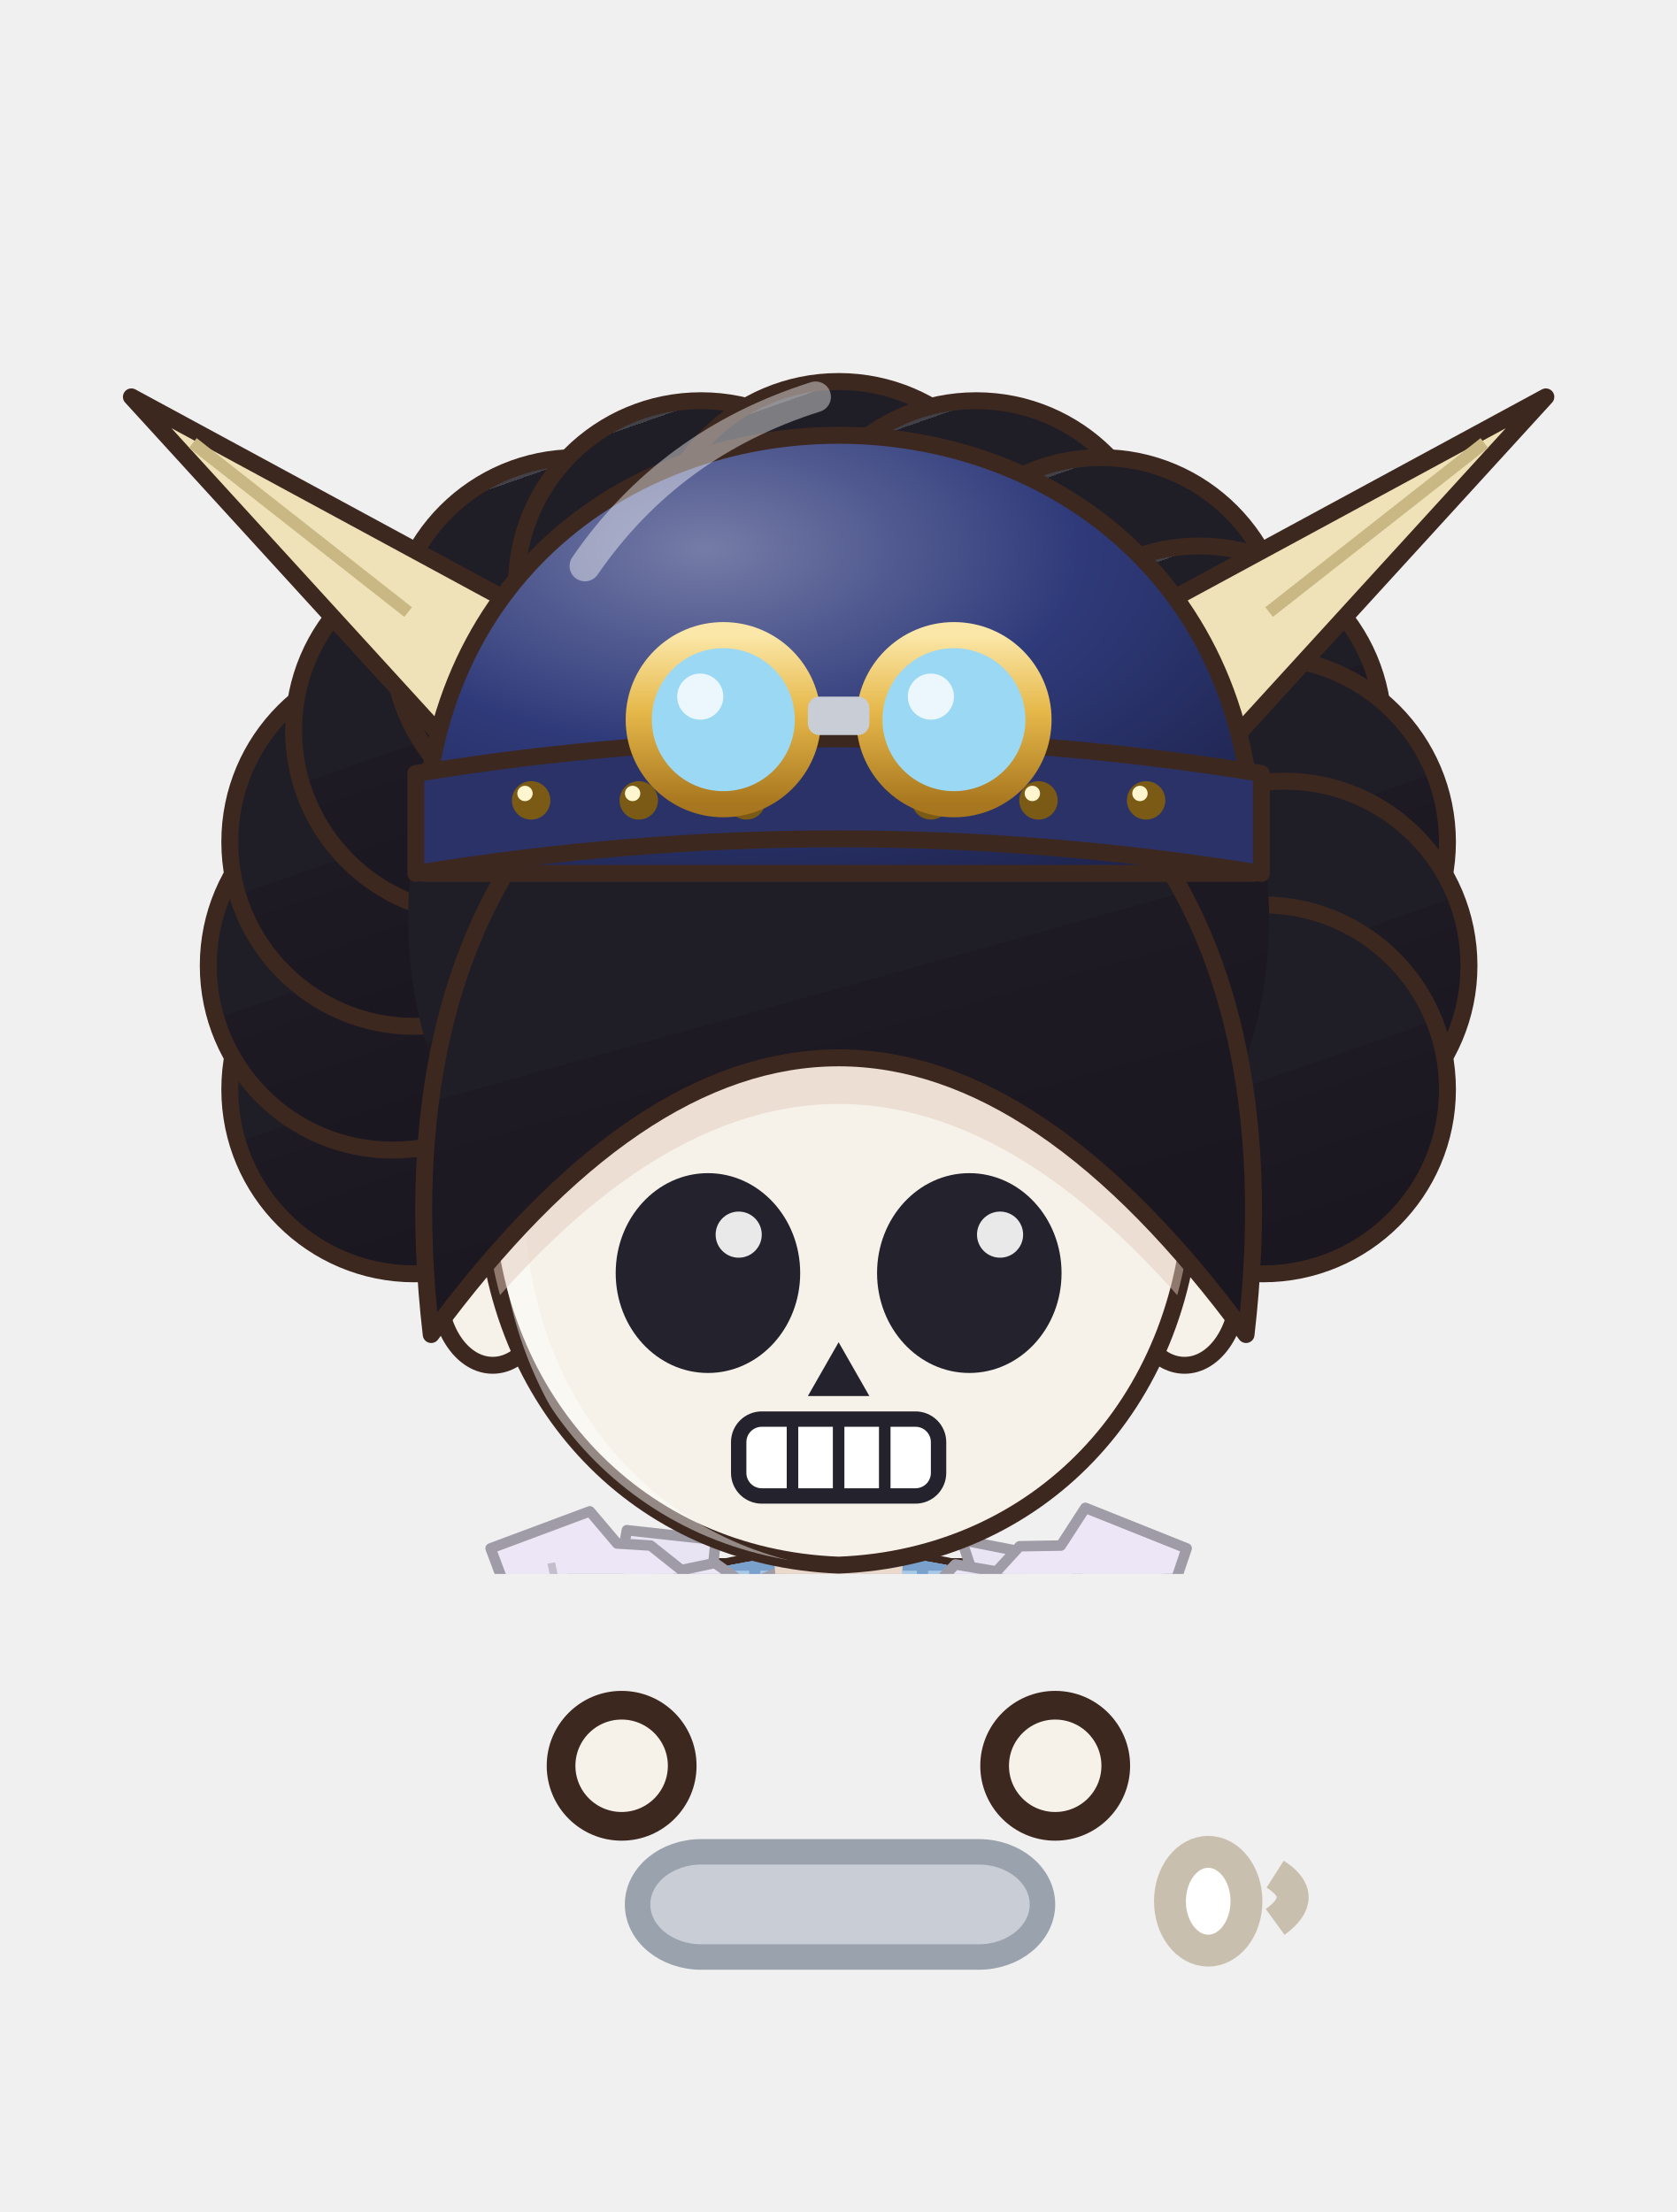
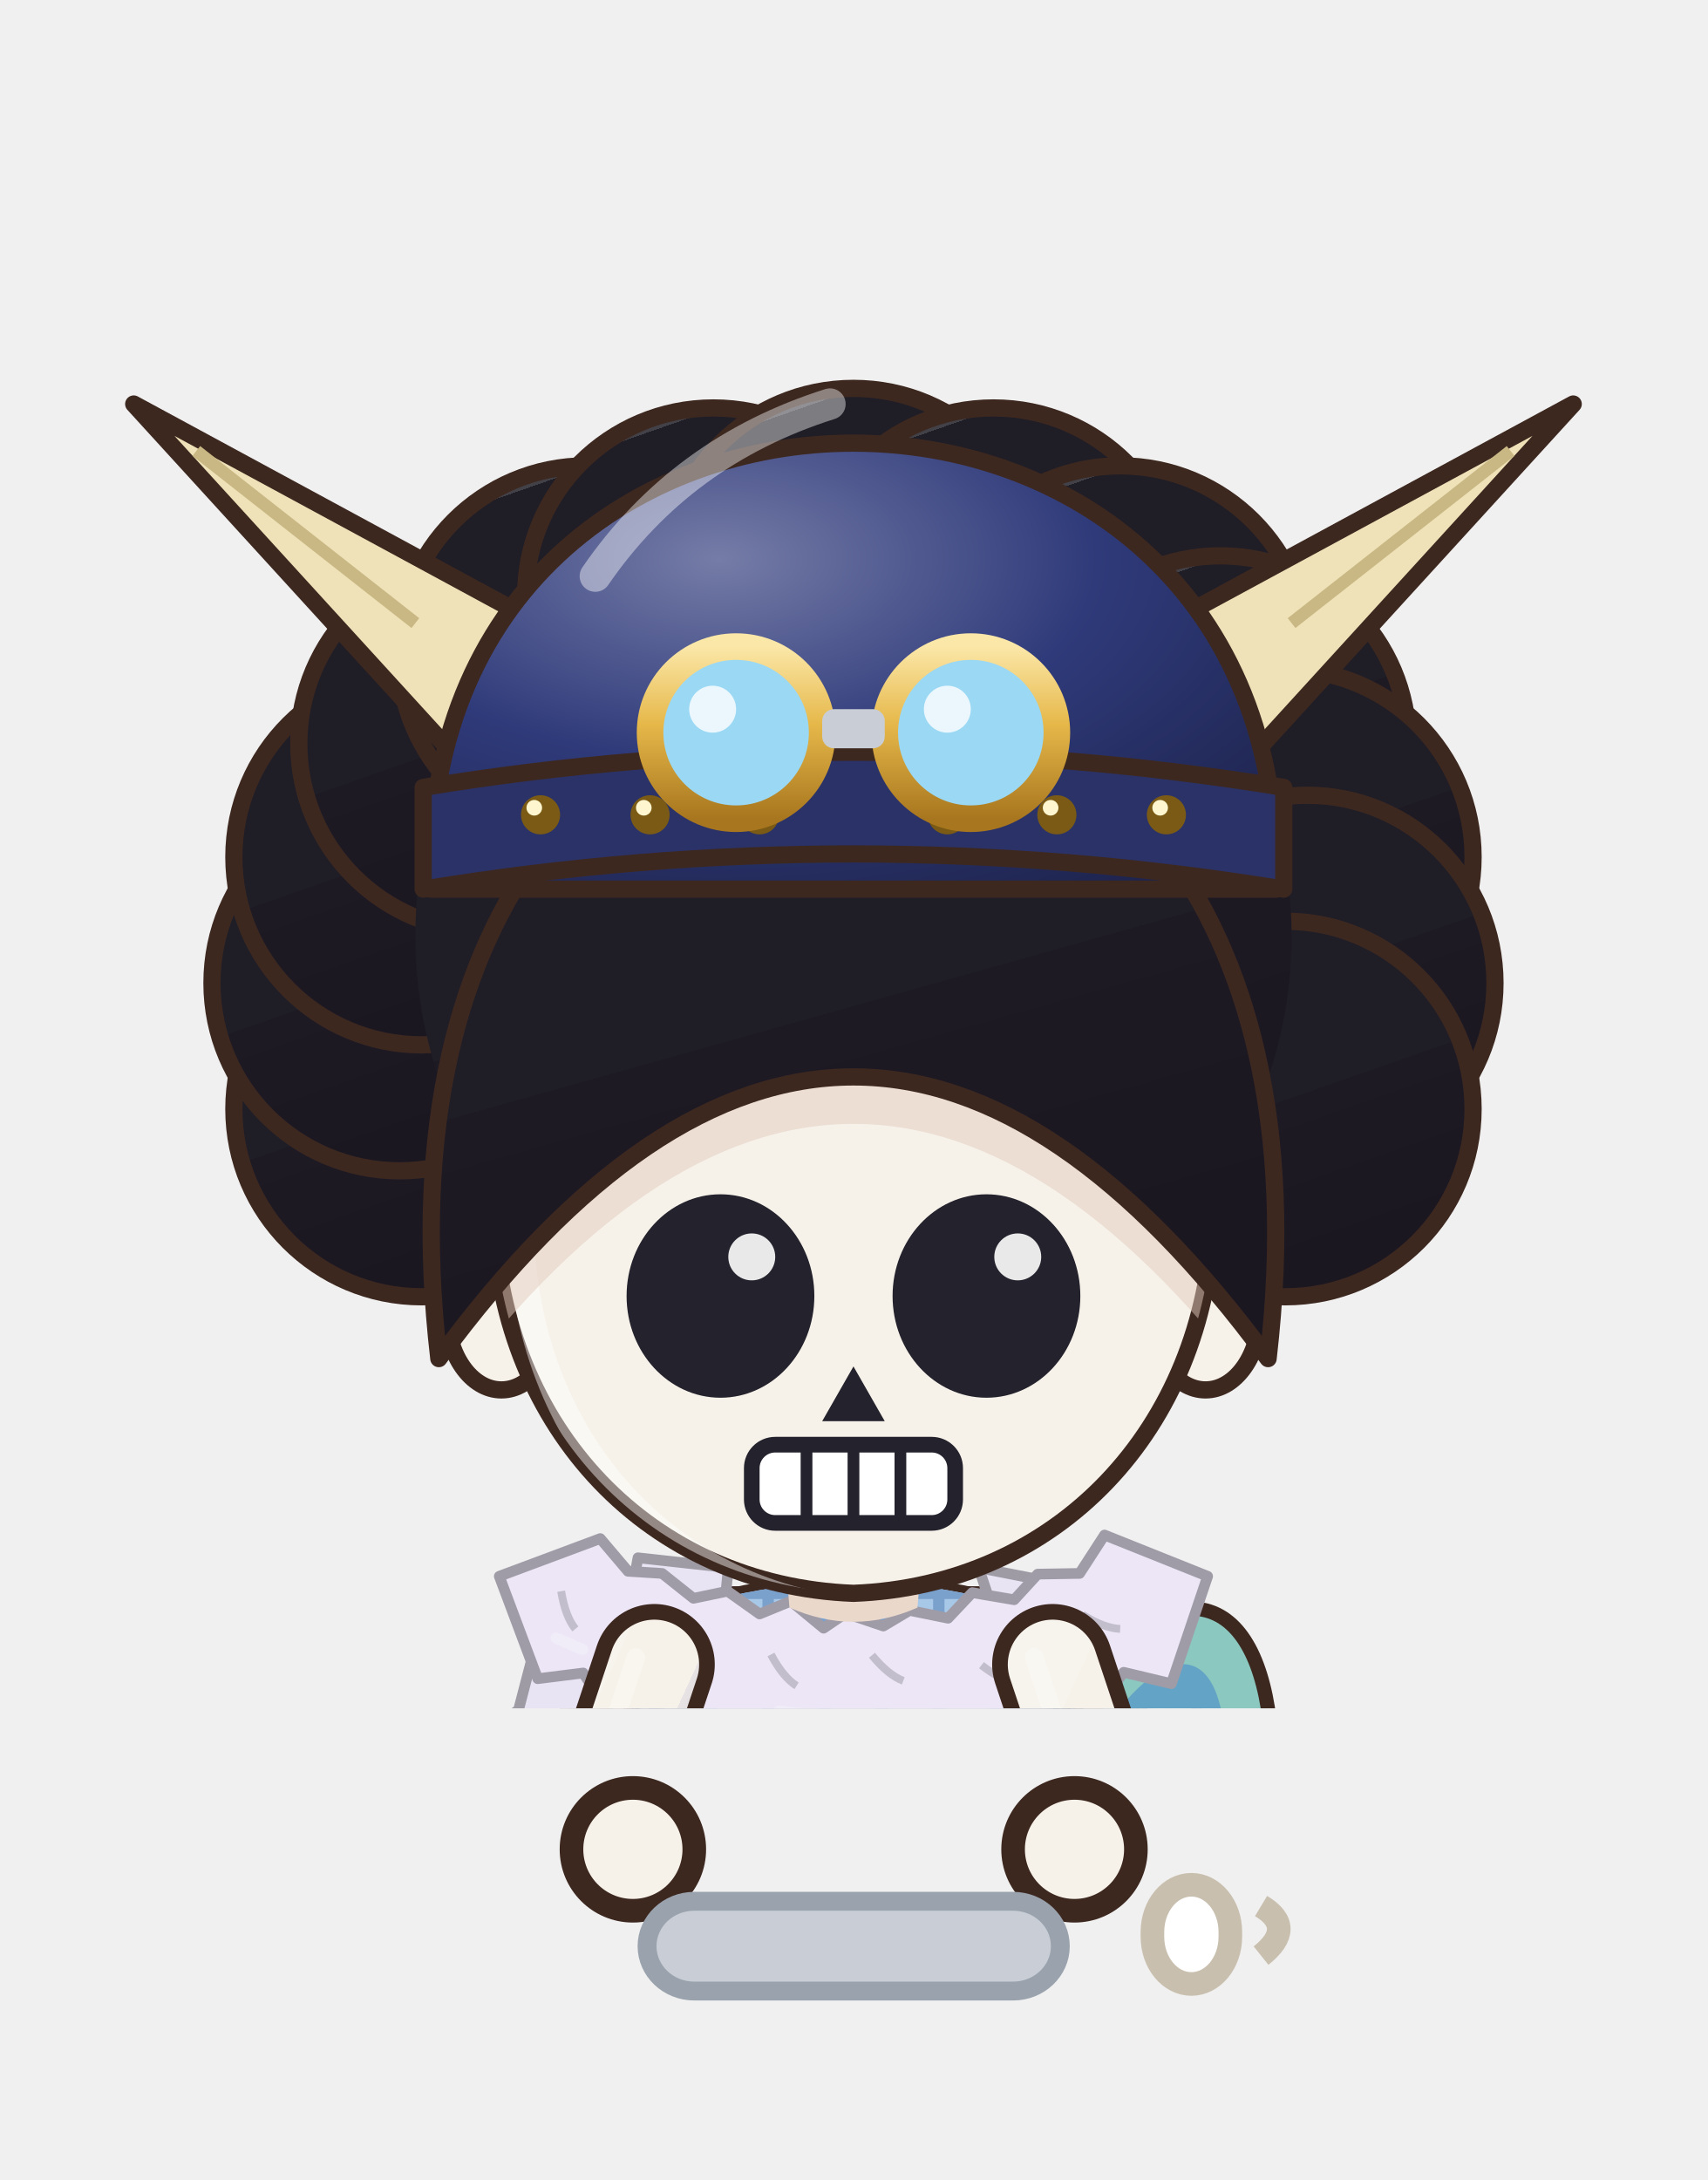
- <svg xmlns="http://www.w3.org/2000/svg" viewBox="1019.7 248.6 52.6 69.4" width="52.6" height="69.4">
-   <svg x="1019.7" y="248.6" viewBox="-120 -180 240 225.26" width="52.613" height="49.381">
+ <svg xmlns="http://www.w3.org/2000/svg" viewBox="1235.7 225.7 72.3 92.3" width="72.3" height="92.3">
+   <svg x="1235.7" y="225.7" viewBox="-120 -180 240 240.16" width="72.281" height="72.328">
    <defs>
      <linearGradient id="hair103" x1="0" y1="0" x2=".35" y2="1">
        <stop offset="0" stop-color="#424148" />
        <stop offset=".16" stop-color="#424148" />
        <stop offset=".16" stop-color="#1f1d26" />
        <stop offset=".58" stop-color="#1f1d26" />
        <stop offset=".58" stop-color="#1e1a24" />
        <stop offset="1" stop-color="#1b1721" />
      </linearGradient>
      <radialGradient id="skin103" cx=".4" cy=".32" r=".85">
        <stop offset="0" stop-color="#f6f2ea" />
        <stop offset=".84" stop-color="#f6f2ea" />
        <stop offset=".84" stop-color="#ead8cb" />
        <stop offset="1" stop-color="#ead8cb" />
      </radialGradient>
      <linearGradient id="cloth103" x1="0" y1="0" x2=".45" y2="1">
        <stop offset="0" stop-color="#f7f4ed" />
        <stop offset=".16" stop-color="#f7f4ed" />
        <stop offset=".16" stop-color="#f6f2ea" />
        <stop offset=".6" stop-color="#f6f2ea" />
        <stop offset=".6" stop-color="#e7e3e5" />
        <stop offset="1" stop-color="#d4d0d2" />
      </linearGradient>
      <linearGradient id="iris103" x1="0" y1="0" x2="0" y2="1">
        <stop offset="0" stop-color="#281a12" />
        <stop offset=".5" stop-color="#5a3a2a" />
        <stop offset="1" stop-color="#a49289" />
      </linearGradient>
      <linearGradient id="gold103" x1="0" y1="0" x2="1" y2="1">
        <stop offset="0" stop-color="#f6d27a" />
        <stop offset=".55" stop-color="#d9a63a" />
        <stop offset="1" stop-color="#a8761e" />
      </linearGradient>
      <linearGradient id="steel103" x1="0" y1="0" x2="1" y2="1">
        <stop offset="0" stop-color="#e4e8ee" />
        <stop offset=".5" stop-color="#9aa3ad" />
        <stop offset="1" stop-color="#5a606a" />
      </linearGradient>
      <linearGradient id="beard103" x1="0" y1="0" x2="0" y2="1">
        <stop offset="0" stop-color="#e6e6ea" />
        <stop offset="1" stop-color="#b8b8c2" />
      </linearGradient>
      <radialGradient id="hawkiris103" cx=".45" cy=".4" r=".7">
        <stop offset="0" stop-color="#ffe27a" />
        <stop offset=".6" stop-color="#e8a52a" />
        <stop offset="1" stop-color="#9a5a12" />
      </radialGradient>
      <linearGradient id="straw103" x1="0" y1="0" x2=".3" y2="1">
        <stop offset="0" stop-color="#ffe7aa" />
        <stop offset=".16" stop-color="#ffe7aa" />
        <stop offset=".16" stop-color="#ffe39a" />
        <stop offset=".58" stop-color="#ffe39a" />
        <stop offset=".58" stop-color="#e9b456" />
        <stop offset="1" stop-color="#d6a54f" />
      </linearGradient>
      <radialGradient id="blush103">
        <stop offset="0" stop-color="#ff7f86" stop-opacity=".9" />
        <stop offset="1" stop-color="#ff7f86" stop-opacity="0" />
      </radialGradient>
      <clipPath id="face103">
        <path d="M -46,-4 C -47,-38 -25,-55 0,-55 C 25,-55 47,-38 46,-4 C 45,23 26,43 0,44 C -26,43 -45,23 -46,-4 Z" />
      </clipPath>
      <clipPath id="torso103">
        <path d="M -30,50 C -34,68 -28,94 -26,124 L 26,124 C 28,94 34,68 30,50 C 18,40 -18,40 -30,50 Z" />
      </clipPath>
    </defs>
    <ellipse cx="0" cy="208" rx="42" ry="7" fill="#000000" opacity=".16" />
    <g transform="translate(0,44.0) scale(1.100,1.100) translate(0,-44)">
      <circle cx="-55.2" cy="-17.9" r="24" fill="url(#hair103)" stroke="#3d2820" stroke-width="2.2" stroke-linejoin="round" />
      <circle cx="-58.0" cy="-34.0" r="24" fill="url(#hair103)" stroke="#3d2820" stroke-width="2.2" stroke-linejoin="round" />
      <circle cx="-55.2" cy="-50.1" r="24" fill="url(#hair103)" stroke="#3d2820" stroke-width="2.2" stroke-linejoin="round" />
      <circle cx="-46.9" cy="-64.6" r="24" fill="url(#hair103)" stroke="#3d2820" stroke-width="2.2" stroke-linejoin="round" />
      <circle cx="-34.1" cy="-76.1" r="24" fill="url(#hair103)" stroke="#3d2820" stroke-width="2.2" stroke-linejoin="round" />
      <circle cx="-17.9" cy="-83.5" r="24" fill="url(#hair103)" stroke="#3d2820" stroke-width="2.2" stroke-linejoin="round" />
      <circle cx="-0.0" cy="-86.0" r="24" fill="url(#hair103)" stroke="#3d2820" stroke-width="2.2" stroke-linejoin="round" />
      <circle cx="17.9" cy="-83.5" r="24" fill="url(#hair103)" stroke="#3d2820" stroke-width="2.2" stroke-linejoin="round" />
      <circle cx="34.1" cy="-76.1" r="24" fill="url(#hair103)" stroke="#3d2820" stroke-width="2.2" stroke-linejoin="round" />
      <circle cx="46.9" cy="-64.6" r="24" fill="url(#hair103)" stroke="#3d2820" stroke-width="2.2" stroke-linejoin="round" />
      <circle cx="55.2" cy="-50.1" r="24" fill="url(#hair103)" stroke="#3d2820" stroke-width="2.2" stroke-linejoin="round" />
      <circle cx="58.0" cy="-34.0" r="24" fill="url(#hair103)" stroke="#3d2820" stroke-width="2.2" stroke-linejoin="round" />
      <circle cx="55.2" cy="-17.9" r="24" fill="url(#hair103)" stroke="#3d2820" stroke-width="2.2" stroke-linejoin="round" />
      <circle cx="0" cy="-40" r="56" fill="url(#hair103)" />
    </g>
    <g transform="translate(0,205) scale(1,1) translate(0,-205)">
      <defs>
        <linearGradient id="cp103" x1="0" y1="0" x2="1" y2="0">
          <stop offset="0" stop-color="#a29eaa" />
          <stop offset=".3" stop-color="#e8e2f4" />
          <stop offset=".5" stop-color="#ece7f5" />
          <stop offset=".7" stop-color="#e8e2f4" />
          <stop offset="1" stop-color="#a29eaa" />
        </linearGradient>
      </defs>
      <path d="M -22,44 C -48.0,54 -60,100 -62,188 L 62,188 C 60,100 48.0,54 22,44 Z" fill="url(#cp103)" stroke="#3d2820" stroke-width="2" stroke-linejoin="round" />
      <path d="M -22,46 C -34,60 -38,110 -36,182 L 36,182 C 38,110 34,60 22,46 Z" fill="#8f8c97" opacity=".55" />
      <path d="M -33.0,184 Q -29.0,124.0 -24,58" stroke="#a29eaa" stroke-width="1.6" fill="none" opacity=".45" />
      <path d="M -51.0,184 Q -47.0,124.0 -24,58" stroke="#a29eaa" stroke-width="1.6" fill="none" opacity=".45" />
      <path d="M 33.0,184 Q 29.0,124.0 24,58" stroke="#a29eaa" stroke-width="1.6" fill="none" opacity=".45" />
      <path d="M 51.0,184 Q 47.0,124.0 24,58" stroke="#a29eaa" stroke-width="1.6" fill="none" opacity=".45" />
      <path d="M -17.6,40.4 L -30.3,39.0 L -31.4,45.0 L -38.0,44.7 L -38.5,51.5 L -44.8,51.6 L -47.1,60.4 L -51.9,63.7 L -49.5,69.2 L -54.6,72.4 L -53.4,77.6 L -58.5,80.8 L -55.4,86.6 L -59.9,89.9 L -57.9,95.3 L -63.4,98.4 L -61.3,103.9 L -66.0,109.4 L -63.4,113.9 L -67.5,118.0 L -62.9,122.7 L -67.1,126.8 L -64.5,131.4 L -67.4,135.5 L -64.2,140.1 L -69.3,144.2 L -65.9,148.8 L -69.4,152.9 L -66.3,157.5 L -69.2,161.6 L -66.9,166.2 L -69.8,170.4 L -66.9,174.9 L -72.2,178.9 L -62.7,189.5 L -58.8,192.7 L -54.3,191.0 L -50.6,195.5 L -45.8,191.5 L -42.2,196.9 L -37.4,192.9 L -33.8,198.0 L -28.9,193.7 L -24.0,199.2 L -19.6,194.3 L -15.3,198.5 L -10.9,195.3 L -6.5,198.9 L -2.2,194.1 L 2.2,199.2 L 6.5,194.9 L 10.9,197.7 L 15.3,194.1 L 19.6,199.7 L 24.7,194.4 L 29.4,197.0 L 33.1,193.1 L 38.0,197.3 L 41.6,192.2 L 46.3,195.5 L 50.0,190.6 L 54.9,195.6 L 58.5,190.1 L 70.4,183.4 L 67.5,179.3 L 71.7,174.6 L 67.0,170.5 L 69.7,166.0 L 66.4,161.8 L 68.7,157.3 L 65.4,153.2 L 68.3,148.6 L 64.4,144.5 L 69.1,139.8 L 64.1,135.8 L 68.5,131.1 L 64.3,127.0 L 66.4,122.5 L 63.0,118.3 L 67.9,113.6 L 62.3,108.3 L 64.6,102.8 L 59.1,99.8 L 61.5,94.2 L 56.7,90.9 L 58.0,85.7 L 53.9,82.2 L 56.2,76.7 L 51.4,73.4 L 53.2,68.1 L 48.9,64.6 L 47.6,55.7 L 42.0,54.8 L 40.7,49.0 L 34.7,48.5 L 33.6,42.5 L 27.3,42.3 L 17.6,40.4 L 20.7,49.7 L 21.8,55.7 L 27.9,56.1 L 29.8,61.3 L 35.0,62.6 L 36.5,68.2 L 38.6,67.9 L 36.8,73.2 L 41.1,76.7 L 40.6,81.6 L 44.0,85.3 L 42.9,90.5 L 46.5,94.1 L 45.8,99.1 L 49.0,102.9 L 48.0,108.0 L 51.8,111.6 L 48.9,114.9 L 52.6,119.0 L 49.1,123.7 L 52.7,127.8 L 50.9,132.3 L 53.0,136.5 L 51.2,141.0 L 53.7,145.2 L 50.8,149.8 L 54.6,153.9 L 52.5,158.4 L 55.5,162.6 L 53.4,167.1 L 55.8,171.3 L 53.9,175.8 L 56.1,180.0 L 53.2,184.6 L 57.1,179.0 L 52.4,176.3 L 48.7,180.7 L 44.1,178.4 L 40.1,181.1 L 35.7,180.1 L 31.7,182.3 L 27.1,180.0 L 23.3,183.4 L 19.6,181.2 L 15.3,184.0 L 10.9,180.7 L 6.5,183.8 L 2.2,181.4 L -2.2,184.0 L -6.5,181.0 L -10.9,183.1 L -15.3,180.8 L -19.6,183.4 L -24.0,181.2 L -27.5,182.6 L -31.3,179.1 L -36.0,182.1 L -39.9,178.9 L -44.4,180.8 L -48.3,178.0 L -52.8,179.5 L -56.7,176.2 L -61.3,178.9 L -52.9,180.2 L -56.4,175.6 L -52.4,171.5 L -55.9,166.9 L -52.4,162.8 L -55.0,158.2 L -52.6,154.0 L -54.7,149.5 L -51.6,145.3 L -54.0,140.8 L -51.5,136.6 L -52.7,132.2 L -50.6,127.9 L -52.6,123.4 L -50.3,119.2 L -51.8,114.7 L -49.3,110.5 L -50.2,107.3 L -45.8,103.9 L -47.8,98.5 L -43.4,95.1 L -44.6,89.9 L -41.5,86.1 L -41.8,81.2 L -38.3,77.5 L -39.6,72.3 L -36.4,68.6 L -37.0,63.6 L -32.6,65.3 L -31.0,59.8 L -26.3,57.9 L -24.1,53.1 L -18.7,51.9 Z" fill="#e9e4f4" stroke="#9e9ba5" stroke-width="1.5" stroke-linejoin="round" />
      <path d="M -21.1,46.3 q -3.5,-0.9 -5.6,-0.3" stroke="#9e9ba5" stroke-width="1.1" fill="none" opacity=".55" />
      <path d="M -26.2,43.5 l -3.0,2.7" stroke="#f0edf7" stroke-width="1.6" stroke-linecap="round" opacity=".7" />
      <path d="M -33.5,54.1 q -3.5,-0.9 -5.6,-0.3" stroke="#9e9ba5" stroke-width="1.1" fill="none" opacity=".55" />
      <path d="M -41.8,64.8 q -3.5,1.0 -5.0,2.6" stroke="#9e9ba5" stroke-width="1.1" fill="none" opacity=".55" />
      <path d="M -46.5,65.4 l -1.2,3.8" stroke="#f0edf7" stroke-width="1.6" stroke-linecap="round" opacity=".7" />
      <path d="M -48.1,77.2 q -3.5,1.0 -5.0,2.6" stroke="#9e9ba5" stroke-width="1.1" fill="none" opacity=".55" />
      <path d="M -52.3,90.2 q -3.5,1.0 -5.0,2.6" stroke="#9e9ba5" stroke-width="1.1" fill="none" opacity=".55" />
      <path d="M -54.7,91.6 l -1.2,3.8" stroke="#f0edf7" stroke-width="1.6" stroke-linecap="round" opacity=".7" />
      <path d="M -55.9,103.4 q -3.5,1.0 -5.0,2.6" stroke="#9e9ba5" stroke-width="1.1" fill="none" opacity=".55" />
      <path d="M -57.3,116.7 q -3.1,1.8 -4.3,3.7" stroke="#9e9ba5" stroke-width="1.1" fill="none" opacity=".55" />
      <path d="M -60.9,118.5 l -0.3,4.0" stroke="#f0edf7" stroke-width="1.6" stroke-linecap="round" opacity=".7" />
      <path d="M -60.5,129.6 q -3.1,1.8 -4.3,3.7" stroke="#9e9ba5" stroke-width="1.1" fill="none" opacity=".55" />
      <path d="M -62.2,142.6 q -3.1,1.8 -4.3,3.7" stroke="#9e9ba5" stroke-width="1.1" fill="none" opacity=".55" />
      <path d="M -62.6,144.6 l -0.3,4.0" stroke="#f0edf7" stroke-width="1.6" stroke-linecap="round" opacity=".7" />
      <path d="M -57.8,156.0 q -3.1,1.8 -4.3,3.7" stroke="#9e9ba5" stroke-width="1.1" fill="none" opacity=".55" />
      <path d="M -60.3,169.0 q -3.1,1.8 -4.3,3.7" stroke="#9e9ba5" stroke-width="1.1" fill="none" opacity=".55" />
      <path d="M -64.4,170.7 l -0.3,4.0" stroke="#f0edf7" stroke-width="1.6" stroke-linecap="round" opacity=".7" />
      <path d="M -64.3,186.0 q 1.6,3.2 3.4,4.5" stroke="#9e9ba5" stroke-width="1.1" fill="none" opacity=".55" />
      <path d="M -51.4,186.3 q 1.6,3.2 3.4,4.5" stroke="#9e9ba5" stroke-width="1.1" fill="none" opacity=".55" />
      <path d="M -49.8,188.9 l 4.0,0.5" stroke="#f0edf7" stroke-width="1.6" stroke-linecap="round" opacity=".7" />
      <path d="M -38.6,186.5 q 1.6,3.2 3.4,4.5" stroke="#9e9ba5" stroke-width="1.1" fill="none" opacity=".55" />
      <path d="M -26.0,190.3 q 2.0,3.0 4.0,4.0" stroke="#9e9ba5" stroke-width="1.1" fill="none" opacity=".55" />
      <path d="M -24.0,192.3 l 4.0,0.0" stroke="#f0edf7" stroke-width="1.6" stroke-linecap="round" opacity=".7" />
      <path d="M -12.9,187.6 q 2.0,3.0 4.0,4.0" stroke="#9e9ba5" stroke-width="1.1" fill="none" opacity=".55" />
      <path d="M 0.2,191.2 q 2.0,3.0 4.0,4.0" stroke="#9e9ba5" stroke-width="1.1" fill="none" opacity=".55" />
      <path d="M 2.2,192.3 l 4.0,0.0" stroke="#f0edf7" stroke-width="1.6" stroke-linecap="round" opacity=".7" />
      <path d="M 13.3,186.4 q 2.0,3.0 4.0,4.0" stroke="#9e9ba5" stroke-width="1.1" fill="none" opacity=".55" />
      <path d="M 25.9,186.3 q 2.4,2.7 4.5,3.4" stroke="#9e9ba5" stroke-width="1.1" fill="none" opacity=".55" />
      <path d="M 28.7,191.7 l 4.0,-0.5" stroke="#f0edf7" stroke-width="1.6" stroke-linecap="round" opacity=".7" />
      <path d="M 39.1,188.8 q 2.4,2.7 4.5,3.4" stroke="#9e9ba5" stroke-width="1.1" fill="none" opacity=".55" />
      <path d="M 51.5,184.9 q 2.4,2.7 4.5,3.4" stroke="#9e9ba5" stroke-width="1.1" fill="none" opacity=".55" />
      <path d="M 54.0,188.4 l 4.0,-0.5" stroke="#f0edf7" stroke-width="1.6" stroke-linecap="round" opacity=".7" />
      <path d="M 63.6,181.5 q 2.9,-2.2 3.7,-4.3" stroke="#9e9ba5" stroke-width="1.1" fill="none" opacity=".55" />
      <path d="M 63.5,168.4 q 2.9,-2.2 3.7,-4.3" stroke="#9e9ba5" stroke-width="1.1" fill="none" opacity=".55" />
      <path d="M 64.1,166.4 l -0.3,-4.0" stroke="#f0edf7" stroke-width="1.6" stroke-linecap="round" opacity=".7" />
      <path d="M 61.6,155.4 q 2.9,-2.2 3.7,-4.3" stroke="#9e9ba5" stroke-width="1.1" fill="none" opacity=".55" />
      <path d="M 60.1,142.4 q 2.9,-2.2 3.7,-4.3" stroke="#9e9ba5" stroke-width="1.1" fill="none" opacity=".55" />
      <path d="M 62.4,140.2 l -0.3,-4.0" stroke="#f0edf7" stroke-width="1.6" stroke-linecap="round" opacity=".7" />
      <path d="M 57.0,129.5 q 2.9,-2.2 3.7,-4.3" stroke="#9e9ba5" stroke-width="1.1" fill="none" opacity=".55" />
      <path d="M 57.5,116.3 q 2.9,-2.2 3.7,-4.3" stroke="#9e9ba5" stroke-width="1.1" fill="none" opacity=".55" />
      <path d="M 60.6,114.1 l -0.3,-4.0" stroke="#f0edf7" stroke-width="1.6" stroke-linecap="round" opacity=".7" />
      <path d="M 53.3,103.7 q 2.3,-2.8 2.6,-5.0" stroke="#9e9ba5" stroke-width="1.1" fill="none" opacity=".55" />
      <path d="M 52.7,89.5 q 2.3,-2.8 2.6,-5.0" stroke="#9e9ba5" stroke-width="1.1" fill="none" opacity=".55" />
      <path d="M 53.3,87.2 l -1.2,-3.8" stroke="#f0edf7" stroke-width="1.6" stroke-linecap="round" opacity=".7" />
      <path d="M 49.6,76.1 q 2.3,-2.8 2.6,-5.0" stroke="#9e9ba5" stroke-width="1.1" fill="none" opacity=".55" />
      <path d="M 41.6,65.5 q 0.5,-3.6 -0.3,-5.6" stroke="#9e9ba5" stroke-width="1.1" fill="none" opacity=".55" />
      <path d="M 44.2,59.5 l -3.0,-2.7" stroke="#f0edf7" stroke-width="1.6" stroke-linecap="round" opacity=".7" />
      <path d="M 32.8,53.6 q 0.5,-3.6 -0.3,-5.6" stroke="#9e9ba5" stroke-width="1.1" fill="none" opacity=".55" />
      <ellipse cx="34" cy="96" rx="20" ry="52" fill="#8ac8c0" stroke="#3d2820" stroke-width="2" transform="rotate(18 34 96)" />
      <ellipse cx="34" cy="96" rx="13" ry="44" fill="#4a8ac8" opacity=".6" transform="rotate(18 34 96)" />
      <path d="M 31,102 L 35,204" stroke="#3d2820" stroke-width="7.4" stroke-linecap="round" />
      <path d="M 31,102 L 35,204" stroke="#24222c" stroke-width="4" stroke-linecap="round" />
      <circle cx="31" cy="98" r="5" fill="#dfe6ee" stroke="#3d2820" stroke-width="1.6" />
      <path d="M -19,118 Q -20,160.0 -17.5,202 L -8.5,202 Q -6,160.0 -7,118 Z" fill="#f6f2ea" stroke="#3d2820" stroke-width="2.2" stroke-linejoin="round" />
      <path d="M -13.0,137.0 L -27.0,150.0 L -22.4,154.4 L -26.1,158.8 L -23.0,163.2 L -28.2,167.6 L -23.8,172.0 L -26.2,176.4 L -22.6,180.8 L -27.2,185.2 L -23.8,189.6 L -27.0,194.0 L -13.0,207.0 L -1.3,194.0 L -2.9,189.6 L 0.3,185.2 L -2.8,180.8 L -1.3,176.4 L -2.6,172.0 L -0.6,167.6 L -3.0,163.2 L -0.9,158.8 L -2.9,154.4 L -0.9,150.0 Z" fill="#f4ecd8" stroke="#a5a092" stroke-width="1.5" stroke-linejoin="round" />
      <path d="M -7.7,148.0 q -3.0,2.0 -4.0,4.0" stroke="#a5a092" stroke-width="1.1" fill="none" opacity=".55" />
      <path d="M -19.0,150.0 l 0.0,4.0" stroke="#f7f2e5" stroke-width="1.6" stroke-linecap="round" opacity=".7" />
      <path d="M -16.4,161.2 q -3.0,2.0 -4.0,4.0" stroke="#a5a092" stroke-width="1.1" fill="none" opacity=".55" />
      <path d="M -14.9,174.4 q -3.0,2.0 -4.0,4.0" stroke="#a5a092" stroke-width="1.1" fill="none" opacity=".55" />
      <path d="M -19.0,176.4 l 0.0,4.0" stroke="#f7f2e5" stroke-width="1.6" stroke-linecap="round" opacity=".7" />
      <path d="M -15.9,187.6 q -3.0,2.0 -4.0,4.0" stroke="#a5a092" stroke-width="1.1" fill="none" opacity=".55" />
      <path d="M -31.0,151.0 L -24.0,158.8 L -19.6,154.4 L -15.2,160.1 L -10.8,154.6 L -6.4,159.9 L -2.0,154.4 L 5.0,151.0 L -2.0,146.7 L -6.4,144.6 L -10.8,147.3 L -15.2,144.2 L -19.6,147.3 L -24.0,143.8 Z" fill="#f5eedd" stroke="#a6a196" stroke-width="1.5" stroke-linejoin="round" />
      <path d="M -26.0,149.3 q 2.0,3.0 4.0,4.0" stroke="#a6a196" stroke-width="1.1" fill="none" opacity=".55" />
      <path d="M -24.0,153.4 l 4.0,0.0" stroke="#f8f3e8" stroke-width="1.6" stroke-linecap="round" opacity=".7" />
      <path d="M -12.8,151.6 q 2.0,3.0 4.0,4.0" stroke="#a6a196" stroke-width="1.1" fill="none" opacity=".55" />
      <ellipse cx="-13" cy="205" rx="14" ry="7" fill="#1f1d26" stroke="#3d2820" stroke-width="2.2" stroke-linejoin="round" />
      <path d="M 7,118 Q 6,160.0 8.5,202 L 17.5,202 Q 20,160.0 19,118 Z" fill="#f6f2ea" stroke="#3d2820" stroke-width="2.2" stroke-linejoin="round" />
      <path d="M 13.0,137.0 L 0.2,150.0 L 3.2,154.4 L -0.9,158.8 L 3.5,163.2 L -1.8,167.6 L 2.3,172.0 L -0.6,176.4 L 2.5,180.8 L 0.4,185.2 L 2.4,189.6 L -2.1,194.0 L 13.0,207.0 L 25.0,194.0 L 23.2,189.6 L 25.9,185.2 L 22.5,180.8 L 24.6,176.4 L 23.3,172.0 L 25.5,167.6 L 22.9,163.2 L 25.9,158.8 L 23.3,154.4 L 25.0,150.0 Z" fill="#f4ecd8" stroke="#a5a092" stroke-width="1.5" stroke-linejoin="round" />
      <path d="M 17.7,148.0 q -3.0,2.0 -4.0,4.0" stroke="#a5a092" stroke-width="1.1" fill="none" opacity=".55" />
      <path d="M 7.0,150.0 l 0.0,4.0" stroke="#f7f2e5" stroke-width="1.6" stroke-linecap="round" opacity=".7" />
      <path d="M 17.2,161.2 q -3.0,2.0 -4.0,4.0" stroke="#a5a092" stroke-width="1.1" fill="none" opacity=".55" />
      <path d="M 7.6,174.4 q -3.0,2.0 -4.0,4.0" stroke="#a5a092" stroke-width="1.1" fill="none" opacity=".55" />
      <path d="M 7.0,176.4 l 0.0,4.0" stroke="#f7f2e5" stroke-width="1.6" stroke-linecap="round" opacity=".7" />
      <path d="M 17.3,187.6 q -3.0,2.0 -4.0,4.0" stroke="#a5a092" stroke-width="1.1" fill="none" opacity=".55" />
      <path d="M -5.0,151.0 L 2.0,159.3 L 6.4,154.8 L 10.8,159.5 L 15.2,155.6 L 19.6,158.7 L 24.0,154.7 L 31.0,151.0 L 24.0,147.1 L 19.6,145.3 L 15.2,147.5 L 10.8,144.2 L 6.4,147.4 L 2.0,145.4 Z" fill="#f5eedd" stroke="#a6a196" stroke-width="1.5" stroke-linejoin="round" />
      <path d="M 0.0,148.9 q 2.0,3.0 4.0,4.0" stroke="#a6a196" stroke-width="1.1" fill="none" opacity=".55" />
      <path d="M 2.0,153.4 l 4.0,0.0" stroke="#f8f3e8" stroke-width="1.6" stroke-linecap="round" opacity=".7" />
      <path d="M 13.2,149.7 q 2.0,3.0 4.0,4.0" stroke="#a6a196" stroke-width="1.1" fill="none" opacity=".55" />
      <ellipse cx="13" cy="205" rx="14" ry="7" fill="#1f1d26" stroke="#3d2820" stroke-width="2.2" stroke-linejoin="round" />
      <path d="M -30,50 C -34,68 -28,94 -26,124 L 26,124 C 28,94 34,68 30,50 C 18,40 -18,40 -30,50 Z" fill="url(#cloth103)" stroke="#3d2820" stroke-width="2.2" stroke-linejoin="round" />
      <g clip-path="url(#torso103)">
        <path d="M -30,50 C -34,68 -28,94 -26,124 L 26,124 C 28,94 34,68 30,50 C 18,40 -18,40 -30,50 Z" transform="translate(4,3)" fill="none" stroke="#ffffff" stroke-width="5" opacity=".3" />
        <path d="M -30,50 C -34,68 -28,94 -26,124 L 26,124 C 28,94 34,68 30,50 C 18,40 -18,40 -30,50 Z" transform="translate(-6,-2)" fill="none" stroke="#000000" stroke-width="9" opacity=".13" />
      </g>
      <g clip-path="url(#torso103)">
        <rect x="-40" y="40" width="80" height="90" fill="#a8c8e8" />
        <path d="M -36,40 L -36,130" stroke="#7aa0cc" stroke-width="1.6" />
        <path d="M -28,40 L -28,130" stroke="#7aa0cc" stroke-width="1.6" />
        <path d="M -20,40 L -20,130" stroke="#7aa0cc" stroke-width="1.6" />
        <path d="M -12,40 L -12,130" stroke="#7aa0cc" stroke-width="1.6" />
        <path d="M -4,40 L -4,130" stroke="#7aa0cc" stroke-width="1.6" />
        <path d="M 4,40 L 4,130" stroke="#7aa0cc" stroke-width="1.6" />
        <path d="M 12,40 L 12,130" stroke="#7aa0cc" stroke-width="1.6" />
        <path d="M 20,40 L 20,130" stroke="#7aa0cc" stroke-width="1.6" />
        <path d="M 28,40 L 28,130" stroke="#7aa0cc" stroke-width="1.6" />
        <path d="M 36,40 L 36,130" stroke="#7aa0cc" stroke-width="1.6" />
        <path d="M -40,44 L 40,44" stroke="#7aa0cc" stroke-width="1.6" />
        <path d="M -40,52 L 40,52" stroke="#7aa0cc" stroke-width="1.6" />
        <path d="M -40,60 L 40,60" stroke="#7aa0cc" stroke-width="1.6" />
        <path d="M -40,68 L 40,68" stroke="#7aa0cc" stroke-width="1.6" />
        <path d="M -40,76 L 40,76" stroke="#7aa0cc" stroke-width="1.6" />
        <path d="M -40,84 L 40,84" stroke="#7aa0cc" stroke-width="1.6" />
        <path d="M -40,92 L 40,92" stroke="#7aa0cc" stroke-width="1.6" />
        <path d="M -40,100 L 40,100" stroke="#7aa0cc" stroke-width="1.6" />
        <path d="M -40,108 L 40,108" stroke="#7aa0cc" stroke-width="1.6" />
        <path d="M -40,116 L 40,116" stroke="#7aa0cc" stroke-width="1.6" />
        <path d="M -40,124 L 40,124" stroke="#7aa0cc" stroke-width="1.6" />
      </g>
      <rect x="-29" y="103" width="58" height="10" fill="#e6b84a" stroke="#3d2820" stroke-width="1.8" />
      <rect x="-14" y="97" width="28" height="22" rx="4" fill="#e6b84a" stroke="#3d2820" stroke-width="1.8" />
      <circle cx="0" cy="106" r="6" fill="#ffffff" stroke="#3d2820" stroke-width="1.2" />
      <circle cx="-2.2" cy="105" r="1.5" fill="#3d2820" />
      <circle cx="2.2" cy="105" r="1.5" fill="#3d2820" />
      <path d="M -49.8,41.6 L -44.4,56.0 L -38.0,55.2 L -33.7,61.8 L -27.6,60.1 L -22.5,65.3 L -16.7,62.8 L -11.3,68.5 L -5.9,65.0 L 1.2,67.8 L 5.8,64.2 L 12.6,67.9 L 16.7,62.7 L 23.6,64.6 L 27.5,59.8 L 34.2,60.1 L 38.0,55.1 L 44.7,56.7 L 49.8,41.6 L 35.3,35.8 L 31.8,41.2 L 25.9,41.3 L 22.6,44.9 L 16.7,43.9 L 13.3,47.5 L 7.9,46.4 L 4.2,48.6 L -1.1,46.8 L -4.2,48.9 L -8.8,45.1 L -13.2,46.9 L -17.7,43.7 L -22.5,44.7 L -26.9,41.2 L -31.7,40.9 L -35.6,36.3 Z" fill="#ece6f6" stroke="#a09ca7" stroke-width="1.5" stroke-linejoin="round" />
      <path d="M -41.1,43.7 q 0.6,3.6 2.0,5.3" stroke="#a09ca7" stroke-width="1.1" fill="none" opacity=".55" />
      <path d="M -41.8,50.3 l 3.7,1.6" stroke="#f2eef9" stroke-width="1.6" stroke-linecap="round" opacity=".7" />
      <path d="M -26.7,51.1 q 1.0,3.5 2.5,5.1" stroke="#a09ca7" stroke-width="1.1" fill="none" opacity=".55" />
      <path d="M -11.6,52.6 q 1.7,3.2 3.6,4.4" stroke="#a09ca7" stroke-width="1.1" fill="none" opacity=".55" />
      <path d="M -10.5,60.6 l 4.0,0.4" stroke="#f2eef9" stroke-width="1.6" stroke-linecap="round" opacity=".7" />
      <path d="M 2.6,52.7 q 2.3,2.8 4.4,3.6" stroke="#a09ca7" stroke-width="1.1" fill="none" opacity=".55" />
      <path d="M 18.0,54.1 q 2.8,2.2 5.1,2.5" stroke="#a09ca7" stroke-width="1.1" fill="none" opacity=".55" />
      <path d="M 21.4,58.2 l 3.8,-1.3" stroke="#f2eef9" stroke-width="1.6" stroke-linecap="round" opacity=".7" />
      <path d="M 32.2,47.0 q 3.0,1.9 5.3,2.0" stroke="#a09ca7" stroke-width="1.1" fill="none" opacity=".55" />
      <path d="M -28,54 L -38,84 L -31,102" stroke="#3d2820" stroke-width="17" fill="none" stroke-linecap="round" stroke-linejoin="round" />
      <path d="M -28,54 L -38,84 L -31,102" stroke="url(#cloth103)" stroke-width="12.6" fill="none" stroke-linecap="round" stroke-linejoin="round" />
      <path d="M -28,54 L -38,84 L -31,102" transform="translate(-2.6,-1)" stroke="#ffffff" stroke-width="2.6" fill="none" stroke-linecap="round" stroke-linejoin="round" opacity=".28" />
      <path d="M 28,54 L 38,84 L 31,102" stroke="#3d2820" stroke-width="17" fill="none" stroke-linecap="round" stroke-linejoin="round" />
      <path d="M 28,54 L 38,84 L 31,102" stroke="url(#cloth103)" stroke-width="12.6" fill="none" stroke-linecap="round" stroke-linejoin="round" />
      <path d="M 28,54 L 38,84 L 31,102" transform="translate(-2.6,-1)" stroke="#ffffff" stroke-width="2.6" fill="none" stroke-linecap="round" stroke-linejoin="round" opacity=".28" />
      <circle cx="-31" cy="102" r="8.5" fill="url(#skin103)" stroke="#3d2820" stroke-width="2.2" />
      <circle cx="31" cy="102" r="8.5" fill="url(#skin103)" stroke="#3d2820" stroke-width="2.2" />
      <path d="M -44,64 L -32,62 L -31,72 L -43,74 Z" fill="#5cb87a" stroke="#3d2820" stroke-width="1.4" />
      <path d="M -10,34 L 10,34 L 9,46 Q 0,50 -9,46 Z" fill="#ead8cb" />
    </g>
    <g transform="translate(0,44.0) scale(1.100,1.100) translate(0,-44)">
      <ellipse cx="-45" cy="8" rx="7" ry="10" fill="url(#skin103)" stroke="#3d2820" stroke-width="2.2" stroke-linejoin="round" />
      <ellipse cx="45" cy="8" rx="7" ry="10" fill="url(#skin103)" stroke="#3d2820" stroke-width="2.2" stroke-linejoin="round" />
      <path d="M -46,-4 C -47,-38 -25,-55 0,-55 C 25,-55 47,-38 46,-4 C 45,23 26,43 0,44 C -26,43 -45,23 -46,-4 Z" fill="url(#skin103)" stroke="#3d2820" stroke-width="2.2" stroke-linejoin="round" />
      <g clip-path="url(#face103)">
        <path d="M -46,-4 C -47,-38 -25,-55 0,-55 C 25,-55 47,-38 46,-4 C 45,23 26,43 0,44 C -26,43 -45,23 -46,-4 Z" transform="translate(3.5,2.5)" fill="none" stroke="#ffffff" stroke-width="3.4" opacity=".45" />
      </g>
      <g clip-path="url(#face103)">
        <path d="M -53,14 C -60,-46 -28,-72 0,-72 C 28,-72 60,-46 53,14 Q 0,-58 -53,14 Z" transform="translate(0,6)" fill="#e1c9bb" opacity=".5" />
      </g>
      <ellipse cx="-17" cy="6" rx="12" ry="13" fill="#24222c" />
      <circle cx="-13" cy="1" r="3" fill="#ffffff" opacity=".9" />
      <ellipse cx="17" cy="6" rx="12" ry="13" fill="#24222c" />
      <circle cx="21" cy="1" r="3" fill="#ffffff" opacity=".9" />
      <path d="M -4,22 L 4,22 L 0,15 Z" fill="#24222c" />
      <rect x="-13" y="25" width="26" height="10" rx="3" fill="#ffffff" stroke="#24222c" stroke-width="2" />
      <path d="M -6,25 L -6,35" stroke="#24222c" stroke-width="1.5" />
      <path d="M 0,25 L 0,35" stroke="#24222c" stroke-width="1.5" />
      <path d="M 6,25 L 6,35" stroke="#24222c" stroke-width="1.5" />
      <path d="M -53,14 C -60,-46 -28,-72 0,-72 C 28,-72 60,-46 53,14 Q 0,-58 -53,14 Z" fill="url(#hair103)" stroke="#3d2820" stroke-width="2.2" stroke-linejoin="round" />
      <defs>
        <linearGradient id="hg103" x1="0" y1="0" x2="0" y2="1">
          <stop offset="0" stop-color="#fbe7a8" />
          <stop offset=".45" stop-color="#e6b84a" />
          <stop offset="1" stop-color="#a8761e" />
        </linearGradient>
        <linearGradient id="hh103" x1="0" y1="1" x2="1" y2="0">
          <stop offset="0" stop-color="#bdb6a4" />
          <stop offset=".55" stop-color="#f2eee4" />
          <stop offset="1" stop-color="#ffffff" />
        </linearGradient>
        <linearGradient id="hk103" x1="0" y1="1" x2="1" y2="0">
          <stop offset="0" stop-color="#2a2e38" />
          <stop offset=".6" stop-color="#4a4f5c" />
          <stop offset="1" stop-color="#6a707e" />
        </linearGradient>
      </defs>
      <path d="M -44,-82 L -92,-108 L -50,-62 Z" fill="#efe2b8" stroke="#3d2820" stroke-width="2.2" stroke-linejoin="round" />
      <path d="M -56,-80 L -84,-102" stroke="#c9b884" stroke-width="1.6" />
      <path d="M 44,-82 L 92,-108 L 50,-62 Z" fill="#efe2b8" stroke="#3d2820" stroke-width="2.2" stroke-linejoin="round" />
      <path d="M 56,-80 L 84,-102" stroke="#c9b884" stroke-width="1.6" />
      <defs>
        <radialGradient id="hd103" cx=".34" cy=".26" r=".9">
          <stop offset="0" stop-color="#757ca7" />
          <stop offset=".5" stop-color="#2f3a7a" />
          <stop offset="1" stop-color="#1d234b" />
        </radialGradient>
      </defs>
      <path d="M -54,-46 C -56,-122 56,-122 54,-46 Z" fill="url(#hd103)" stroke="#3d2820" stroke-width="2.2" stroke-linejoin="round" />
      <path d="M -33,-86 Q -22,-102 -3,-108" stroke="#ffffff" stroke-width="4" fill="none" stroke-linecap="round" opacity=".42" />
      <path d="M -55,-59 Q 0,-68 55,-59 L 55,-46 Q 0,-55 -55,-46 Z" fill="#2a3268" stroke="#3d2820" stroke-width="2.2" stroke-linejoin="round" />
      <circle cx="-40" cy="-55.5" r="2.5" fill="#7a5a14" />
      <circle cx="-40.8" cy="-56.4" r="1" fill="#fff6d0" />
      <circle cx="-26" cy="-55.5" r="2.5" fill="#7a5a14" />
      <circle cx="-26.8" cy="-56.4" r="1" fill="#fff6d0" />
      <circle cx="-12" cy="-55.5" r="2.5" fill="#7a5a14" />
      <circle cx="-12.8" cy="-56.4" r="1" fill="#fff6d0" />
      <circle cx="12" cy="-55.5" r="2.5" fill="#7a5a14" />
      <circle cx="11.2" cy="-56.4" r="1" fill="#fff6d0" />
      <circle cx="26" cy="-55.5" r="2.5" fill="#7a5a14" />
      <circle cx="25.2" cy="-56.4" r="1" fill="#fff6d0" />
      <circle cx="40" cy="-55.5" r="2.5" fill="#7a5a14" />
      <circle cx="39.2" cy="-56.4" r="1" fill="#fff6d0" />
      <circle cx="-15" cy="-66" r="11" fill="#9ad8f4" stroke="url(#hg103)" stroke-width="3.4" />
      <circle cx="-18" cy="-69" r="3" fill="#ffffff" opacity=".8" />
      <circle cx="15" cy="-66" r="11" fill="#9ad8f4" stroke="url(#hg103)" stroke-width="3.4" />
      <circle cx="12" cy="-69" r="3" fill="#ffffff" opacity=".8" />
      <rect x="-4" y="-69" width="8" height="5" rx="1.5" fill="#c9ced6" />
    </g>
    <g transform="translate(0,205) scale(1,1) translate(0,-205)" />
  </svg>
-   <circle cx="1039.2" cy="304.0" r="1.9" fill="#f6f2ea" stroke="#3d2820" stroke-width="0.9" />
-   <circle cx="1052.8" cy="304.0" r="1.9" fill="#f6f2ea" stroke="#3d2820" stroke-width="0.9" />
-   <rect x="1039.7" y="306.7" width="12.7" height="3.3" rx="2" fill="#c9ced6" stroke="#9aa3ad" stroke-width=".8" />
-   <rect x="1056.4" y="306.7" width="2.4" height="3.1" rx="2" fill="#ffffff" stroke="#c9bfae" />
-   <path d="M 1059.7,307.4 q 1.1,0.7 0,1.5" stroke="#c9bfae" fill="none" />
+   <circle cx="1262.5" cy="304.0" r="2.6" fill="#f6f2ea" stroke="#3d2820" stroke-width="1.0" />
+   <circle cx="1281.2" cy="304.0" r="2.6" fill="#f6f2ea" stroke="#3d2820" stroke-width="1.0" />
+   <rect x="1263.1" y="306.2" width="17.5" height="3.8" rx="2" fill="#c9ced6" stroke="#9aa3ad" stroke-width=".8" />
+   <rect x="1284.5" y="305.5" width="3.3" height="4.2" rx="2" fill="#ffffff" stroke="#c9bfae" />
+   <path d="M 1289.1,306.4 q 1.5,0.9 0,2.1" stroke="#c9bfae" fill="none" />
</svg>
